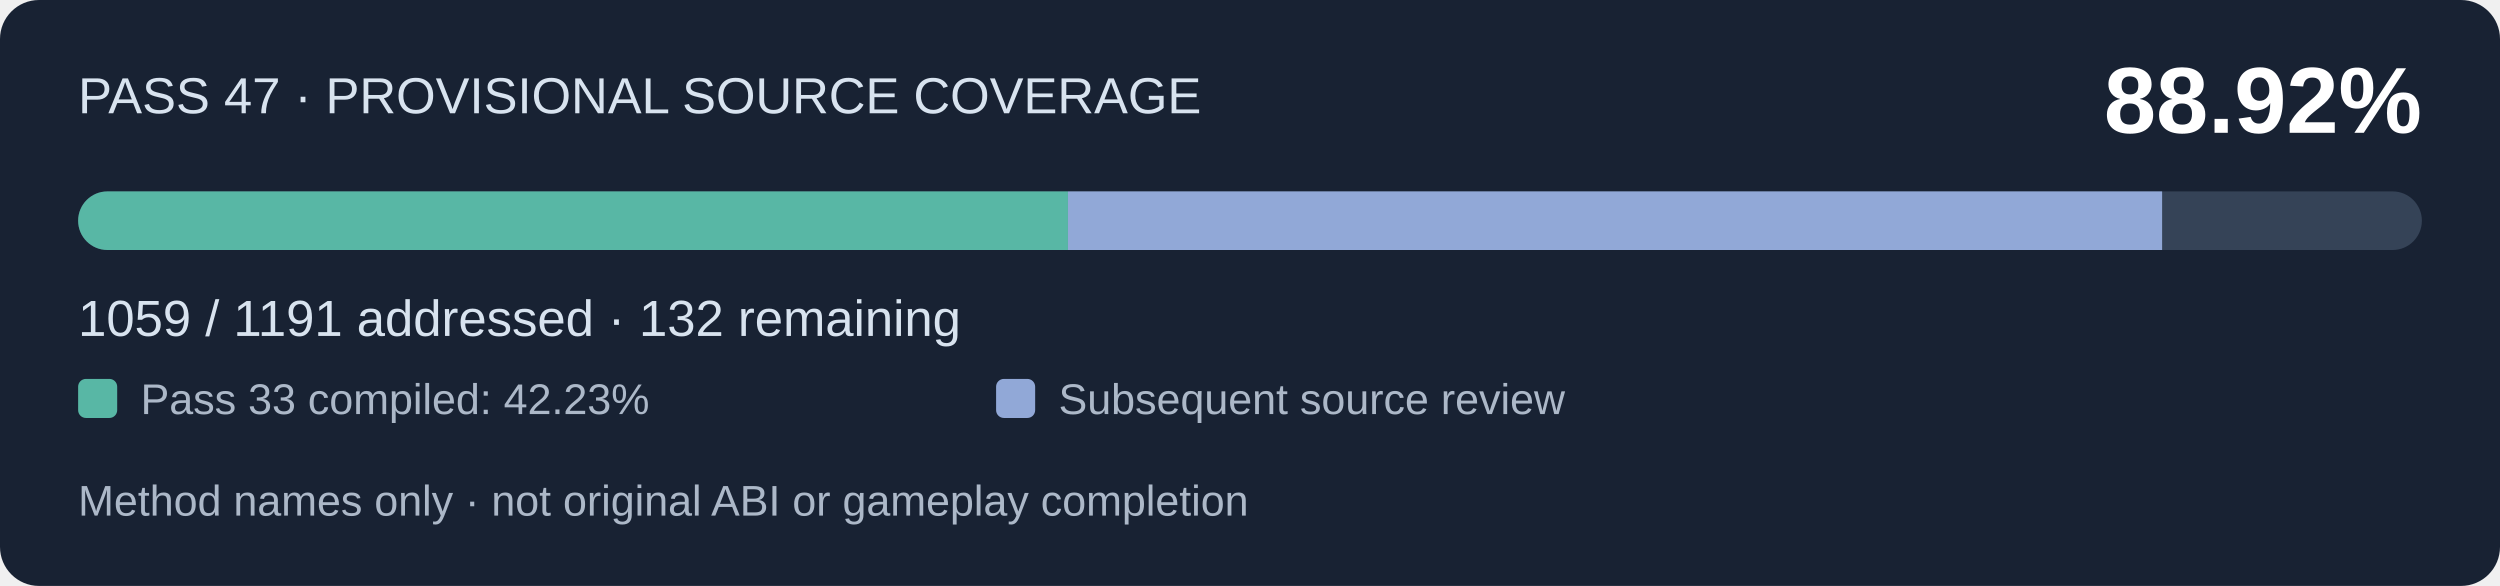
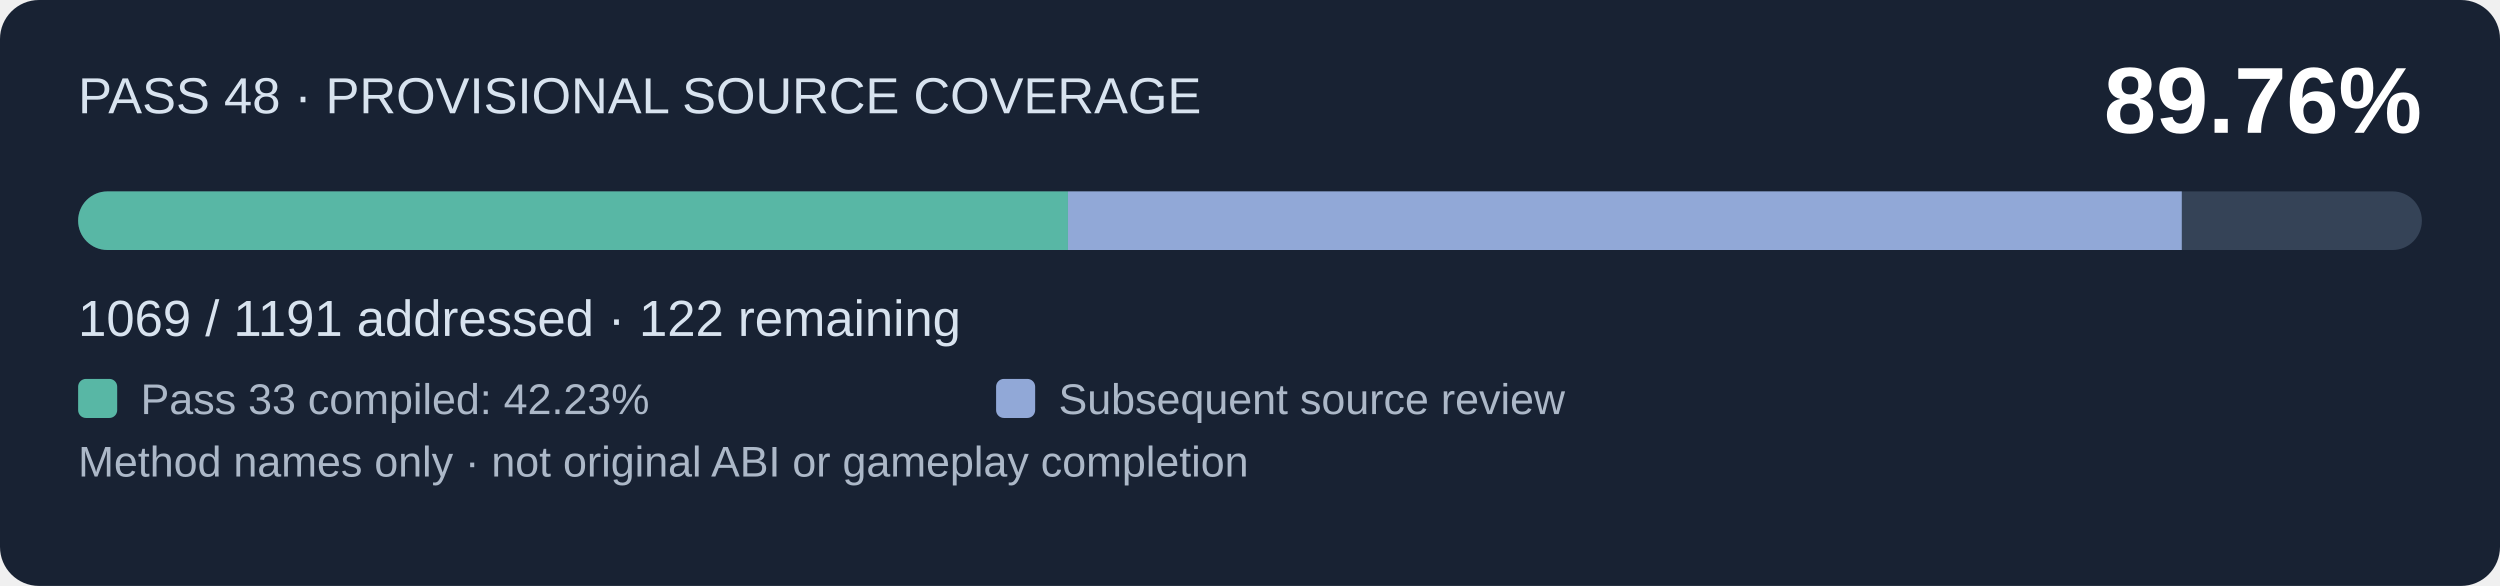
<svg xmlns="http://www.w3.org/2000/svg" width="640" height="150" viewBox="0 0 640 150" role="img" aria-labelledby="title description">
  <rect width="640" height="150" rx="10" fill="#182233" />
-   <text x="20" y="29" fill="#d8e3ef" font-family="Verdana,Arial,sans-serif" font-size="13">PASS 47 · PROVISIONAL SOURCE COVERAGE</text>
-   <text x="620" y="34" text-anchor="end" fill="#ffffff" font-family="Verdana,Arial,sans-serif" font-size="24" font-weight="bold">88.92%</text>
+   <text x="20" y="29" fill="#d8e3ef" font-family="Verdana,Arial,sans-serif" font-size="13">PASS 48 · PROVISIONAL SOURCE COVERAGE</text>
+   <text x="620" y="34" text-anchor="end" fill="#ffffff" font-family="Verdana,Arial,sans-serif" font-size="24" font-weight="bold">89.76%</text>
  <rect x="20" y="49" width="600" height="15" rx="7.5" fill="#354357" />
  <clipPath id="bar">
    <rect x="20" y="49" width="600" height="15" rx="7.5" />
  </clipPath>
  <g clip-path="url(#bar)">
    <rect x="20" y="49" width="253.4" height="15" fill="#58b7a5" />
-     <rect x="273.401" y="49" width="280.101" height="15" fill="#91a8d7" />
+     <rect x="273.401" y="49" width="285.139" height="15" fill="#91a8d7" />
  </g>
-   <text x="20" y="86" fill="#d8e3ef" font-family="Verdana,Arial,sans-serif" font-size="13">1059 / 1191 addressed · 132 remaining</text>
+   <text x="20" y="86" fill="#d8e3ef" font-family="Verdana,Arial,sans-serif" font-size="13">1069 / 1191 addressed · 122 remaining</text>
  <rect x="20" y="97" width="10" height="10" rx="2" fill="#58b7a5" />
  <text x="36" y="106" fill="#acb8c8" font-family="Verdana,Arial,sans-serif" font-size="11">Pass 33 compiled: 42.23%</text>
  <rect x="255" y="97" width="10" height="10" rx="2" fill="#91a8d7" />
  <text x="271" y="106" fill="#acb8c8" font-family="Verdana,Arial,sans-serif" font-size="11">Subsequent source review</text>
-   <text x="20" y="132" fill="#acb8c8" font-family="Verdana,Arial,sans-serif" font-size="11">Method names only · not original ABI or gameplay completion</text>
+   <text x="20" y="122" fill="#acb8c8" font-family="Verdana,Arial,sans-serif" font-size="11">Method names only · not original ABI or gameplay completion</text>
</svg>
